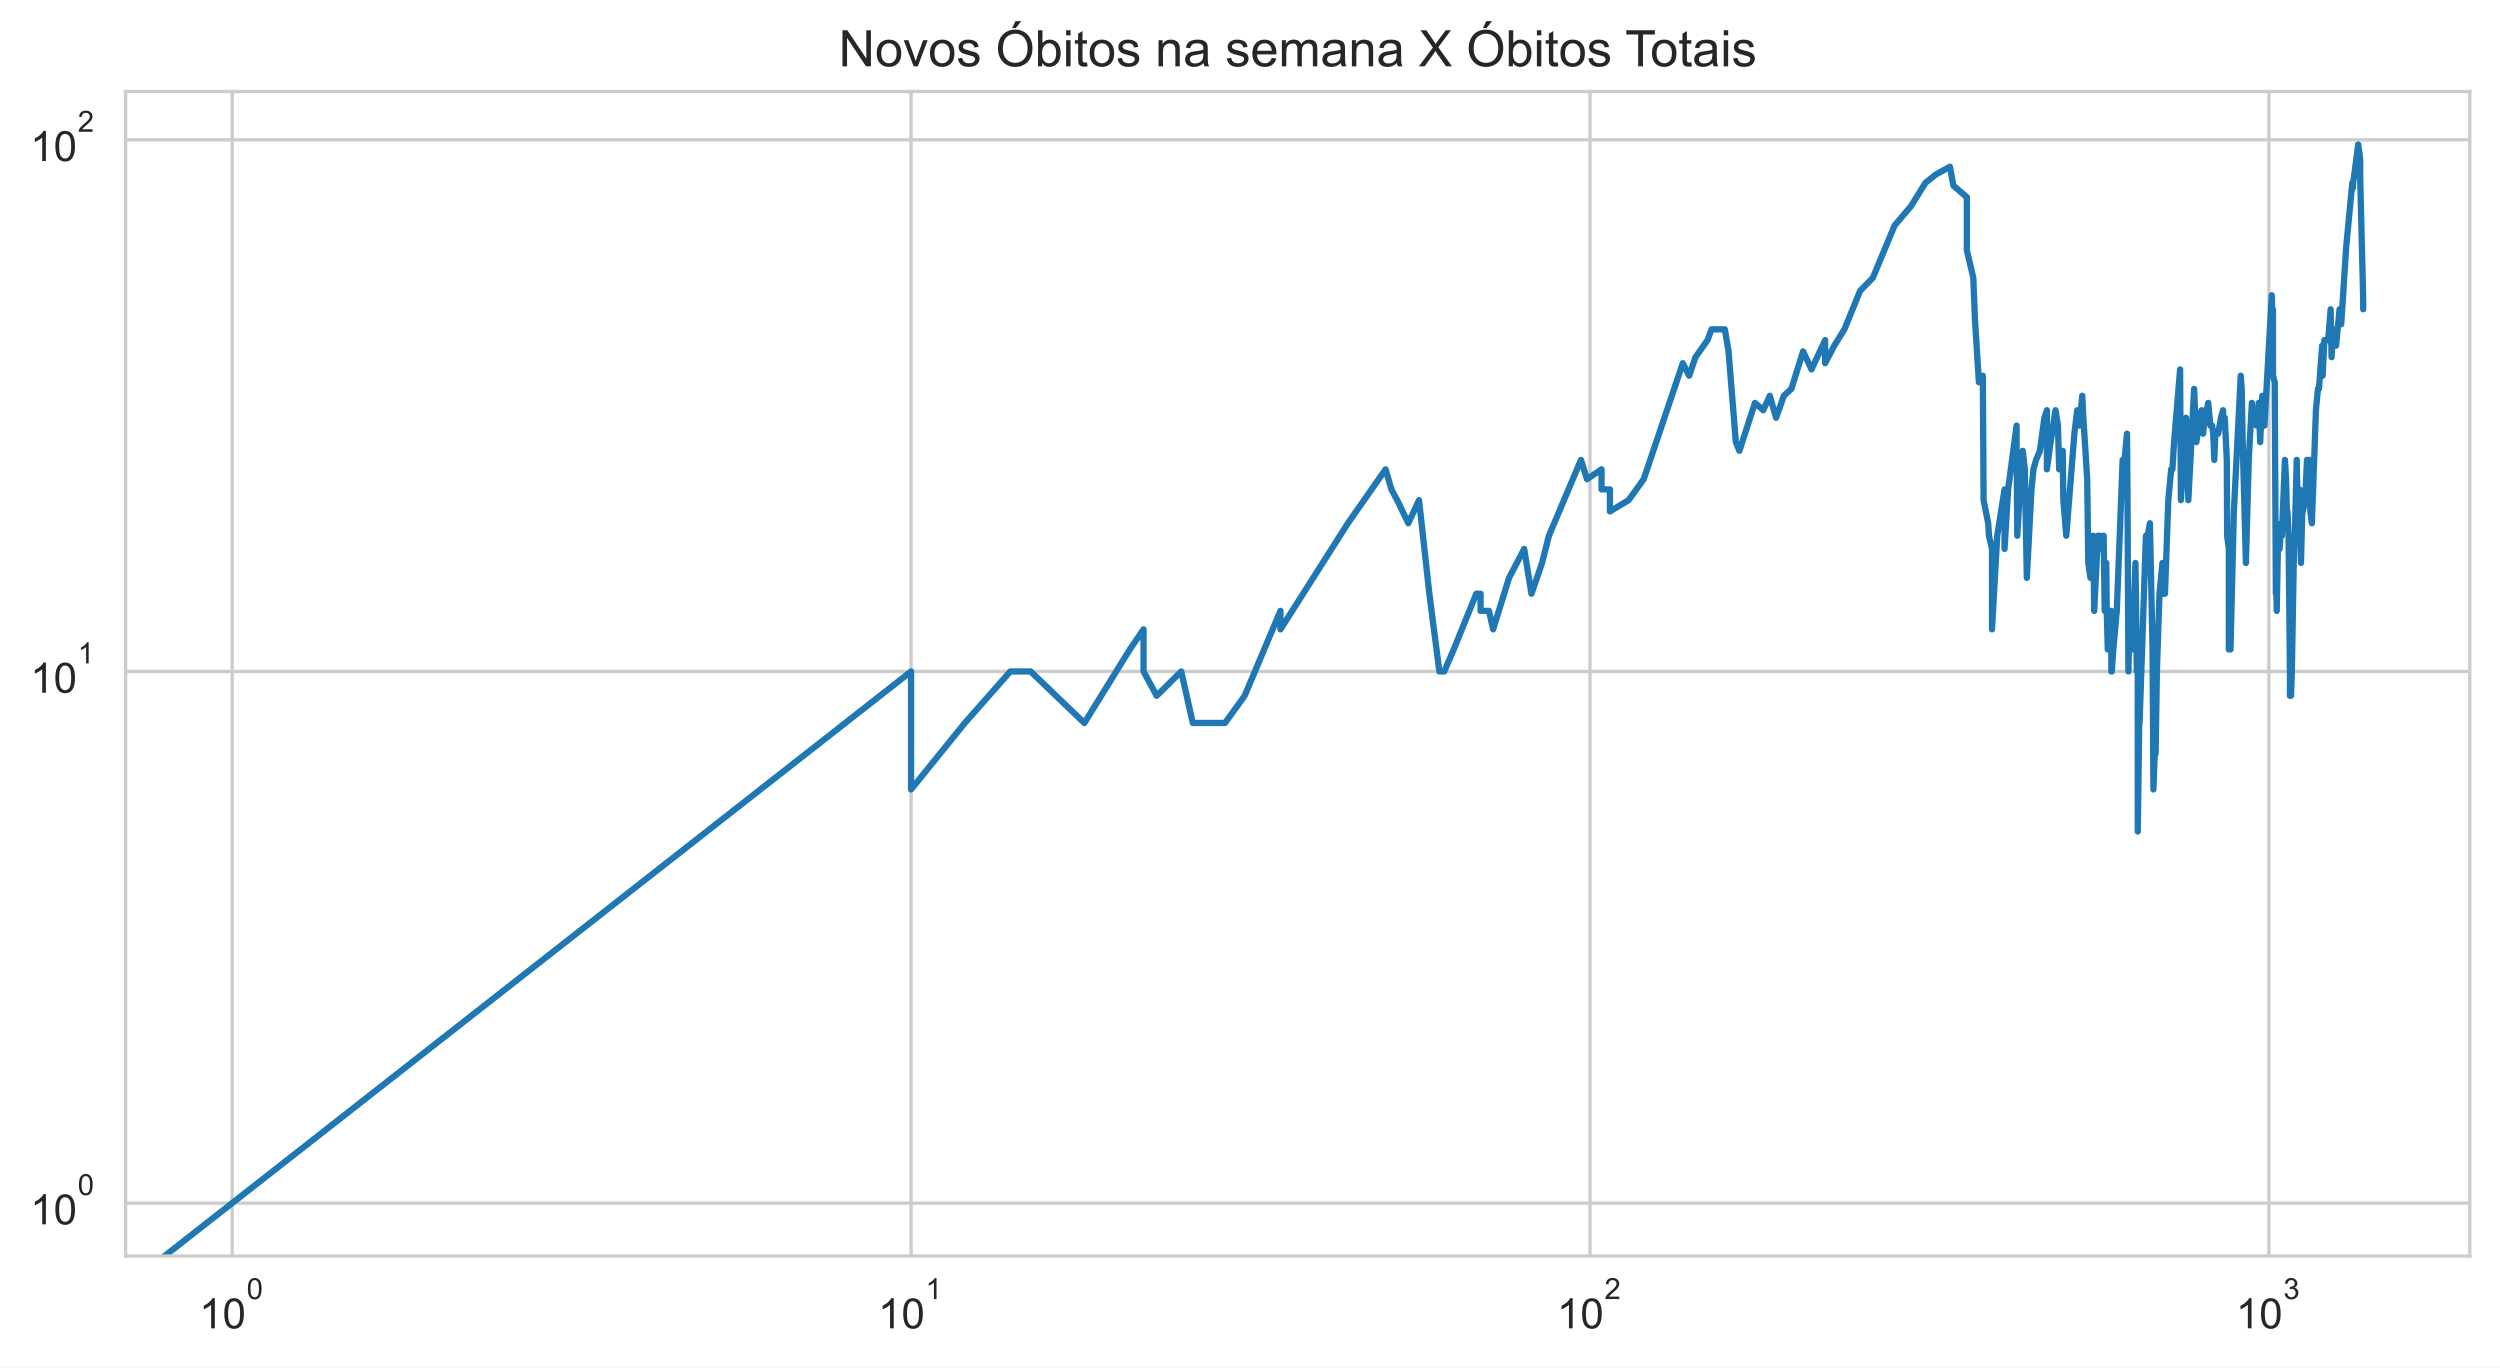
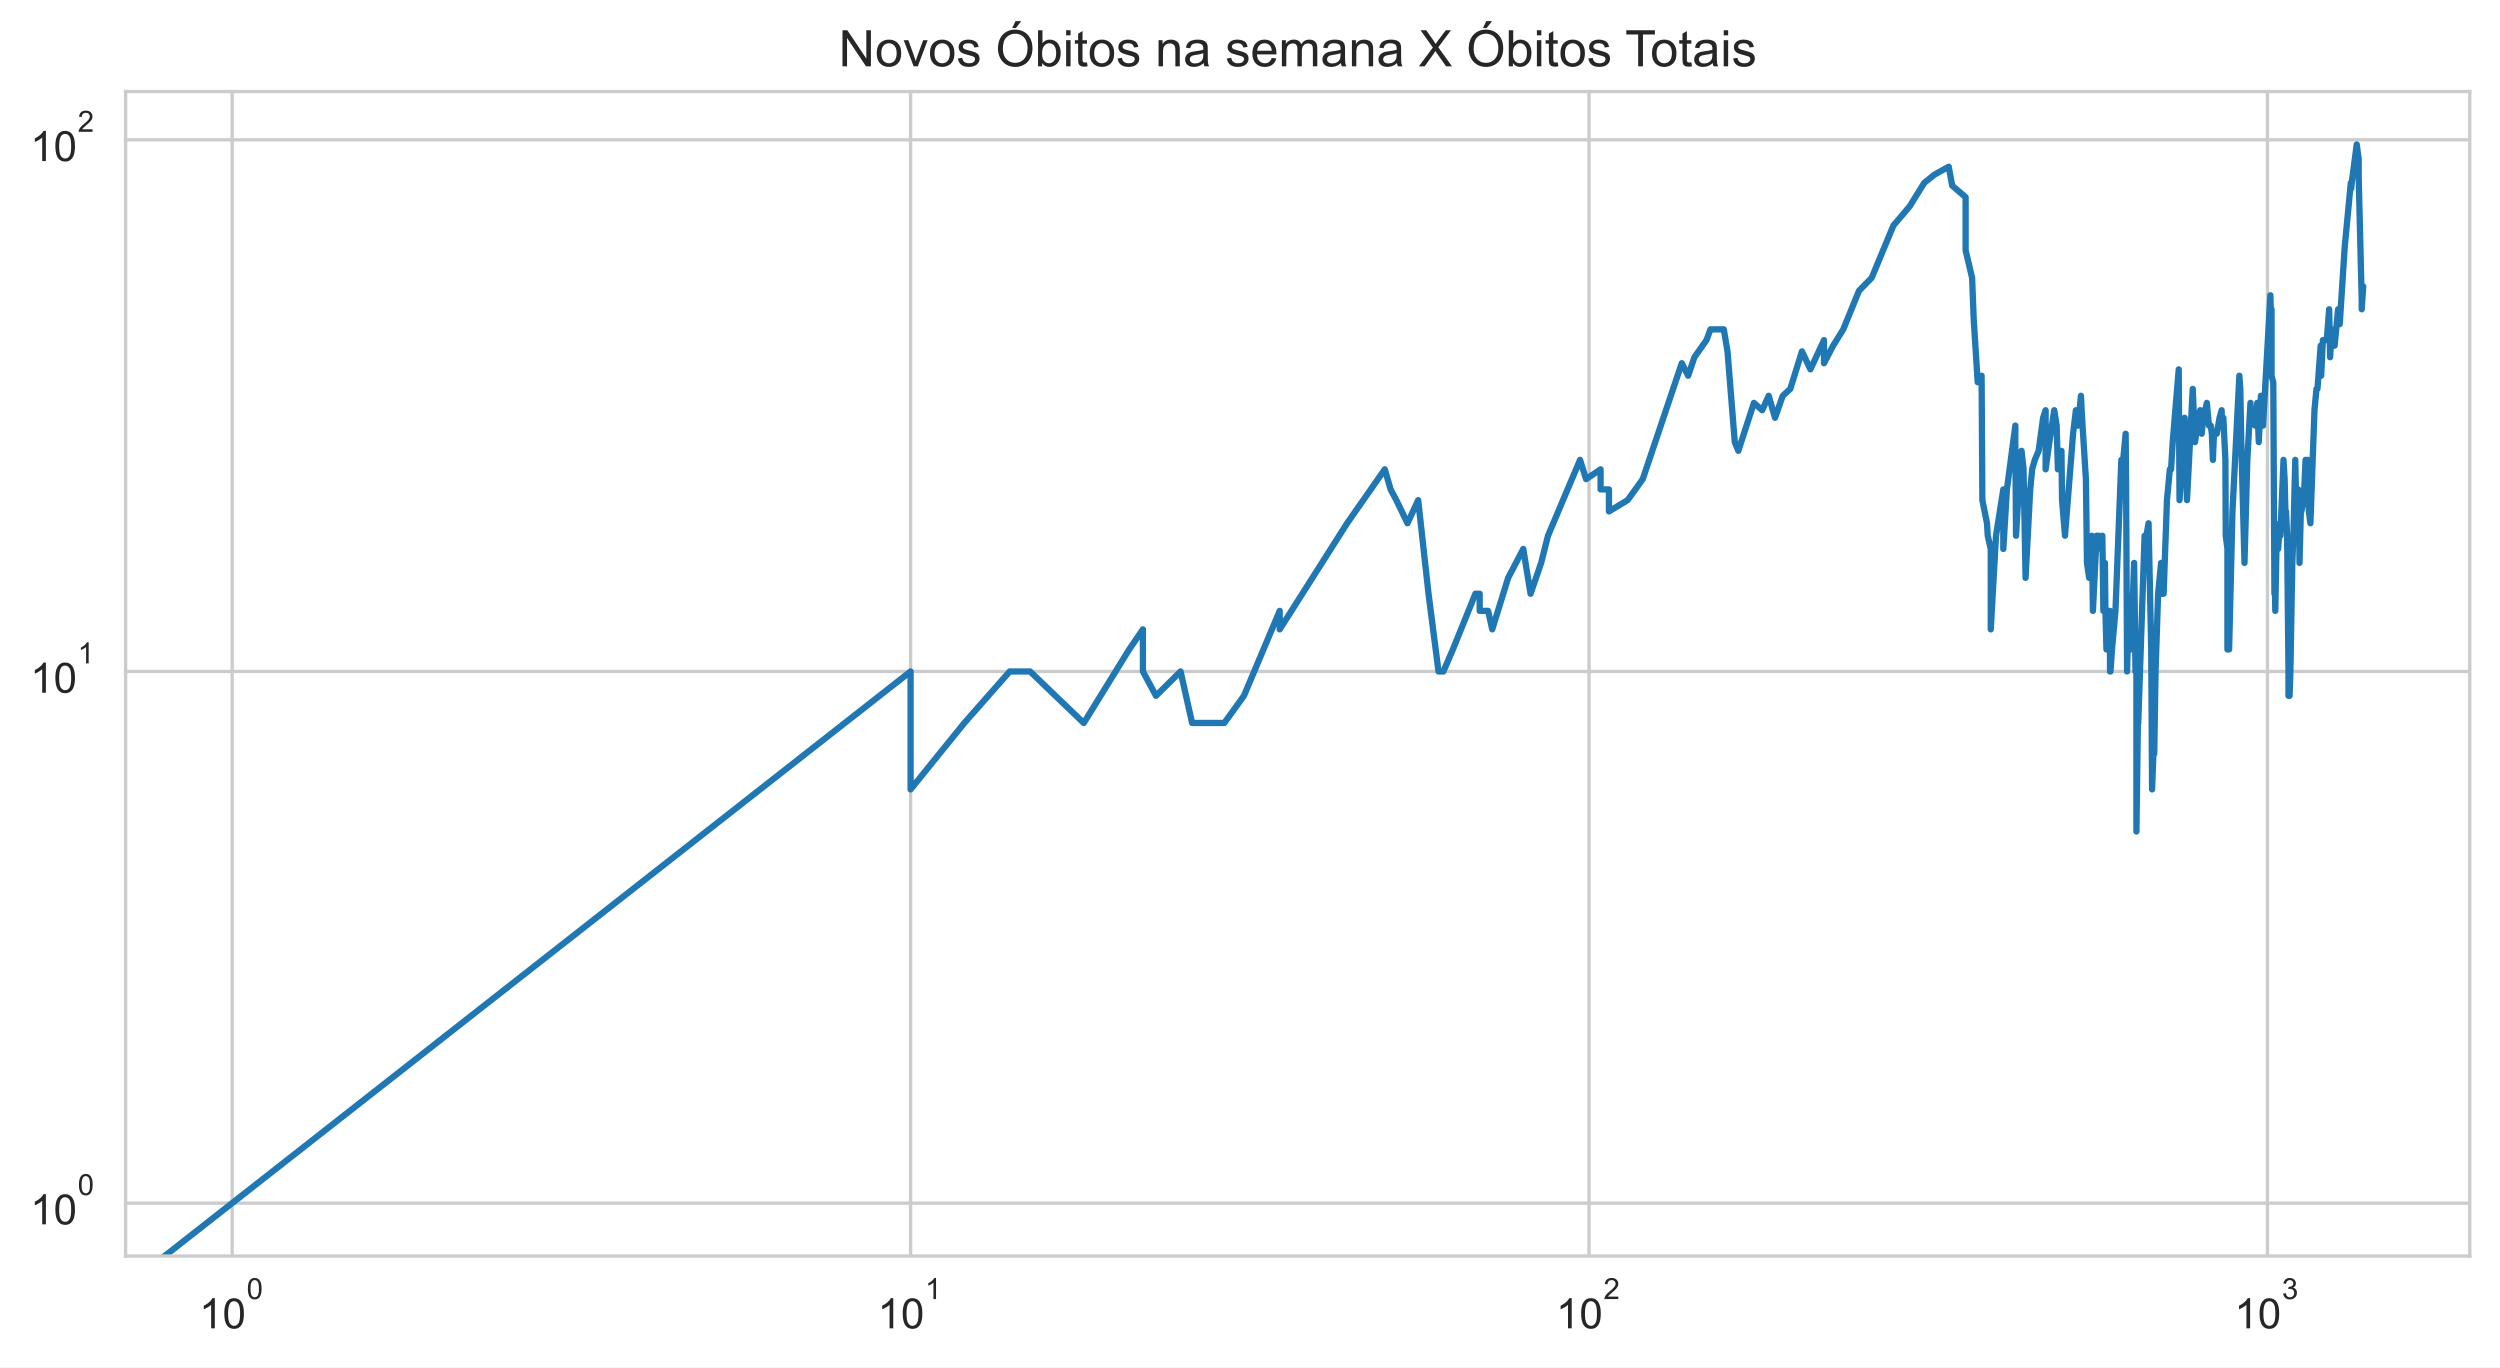
<svg xmlns="http://www.w3.org/2000/svg" xmlns:xlink="http://www.w3.org/1999/xlink" height="325.489pt" version="1.1" viewBox="0 0 595.1 325.489" width="595.1pt">
  <defs>
    <style type="text/css">*{stroke-linecap:butt;stroke-linejoin:round;}</style>
  </defs>
  <g id="figure_1">
    <g id="patch_1">
      <path d="M 0 325.489  L 595.1 325.489  L 595.1 0  L 0 0  z " style="fill:#ffffff;" />
    </g>
    <g id="axes_1">
      <g id="patch_2">
        <path d="M 29.9 298.989  L 587.9 298.989  L 587.9 21.789  L 29.9 21.789  z " style="fill:#ffffff;" />
      </g>
      <g id="matplotlib.axis_1">
        <g id="xtick_1">
          <g id="line2d_1">
-             <path clip-path="url(#p8aeb9505ac)" d="M 55.264 298.989  L 55.264 21.789  " style="fill:none;stroke:#cccccc;stroke-linecap:round;stroke-width:0.8;" />
+             <path clip-path="url(#p631e723d97)" d="M 55.264 298.989  L 55.264 21.789  " style="fill:none;stroke:#cccccc;stroke-linecap:round;stroke-width:0.8;" />
          </g>
          <g id="text_1">
            <g style="fill:#262626;" transform="translate(47.41364 316.3019)scale(0.1 -0.1)">
              <defs>
                <path d="M 2384 0  L 1822 0  L 1822 3584  Q 1619 3391 1289 3197  Q 959 3003 697 2906  L 697 3450  Q 1169 3672 1522 3987  Q 1875 4303 2022 4600  L 2384 4600  L 2384 0  z " id="ArialMT-31" transform="scale(0.015625)" />
                <path d="M 266 2259  Q 266 3072 433 3567  Q 600 4063 929 4331  Q 1259 4600 1759 4600  Q 2128 4600 2406 4451  Q 2684 4303 2865 4023  Q 3047 3744 3150 3342  Q 3253 2941 3253 2259  Q 3253 1453 3087 958  Q 2922 463 2592 192  Q 2263 -78 1759 -78  Q 1097 -78 719 397  Q 266 969 266 2259  z M 844 2259  Q 844 1131 1108 757  Q 1372 384 1759 384  Q 2147 384 2411 759  Q 2675 1134 2675 2259  Q 2675 3391 2411 3762  Q 2147 4134 1753 4134  Q 1366 4134 1134 3806  Q 844 3388 844 2259  z " id="ArialMT-30" transform="scale(0.015625)" />
              </defs>
              <use transform="translate(0 0.99375)" xlink:href="#ArialMT-31" />
              <use transform="translate(55.61523 0.99375)" xlink:href="#ArialMT-30" />
              <use transform="translate(112.9728 70.6875)scale(0.7)" xlink:href="#ArialMT-30" />
            </g>
          </g>
        </g>
        <g id="xtick_2">
          <g id="line2d_2">
-             <path clip-path="url(#p8aeb9505ac)" d="M 216.87 298.989  L 216.87 21.789  " style="fill:none;stroke:#cccccc;stroke-linecap:round;stroke-width:0.8;" />
+             <path clip-path="url(#p631e723d97)" d="M 216.757 298.989  L 216.757 21.789  " style="fill:none;stroke:#cccccc;stroke-linecap:round;stroke-width:0.8;" />
          </g>
          <g id="text_2">
-             <g style="fill:#262626;" transform="translate(209.0203 316.3019)scale(0.1 -0.1)">
+             <g style="fill:#262626;" transform="translate(208.907 316.3019)scale(0.1 -0.1)">
              <use transform="translate(0 0.99375)" xlink:href="#ArialMT-31" />
              <use transform="translate(55.61523 0.99375)" xlink:href="#ArialMT-30" />
              <use transform="translate(112.9728 70.6875)scale(0.7)" xlink:href="#ArialMT-31" />
            </g>
          </g>
        </g>
        <g id="xtick_3">
          <g id="line2d_3">
-             <path clip-path="url(#p8aeb9505ac)" d="M 378.477 298.989  L 378.477 21.789  " style="fill:none;stroke:#cccccc;stroke-linecap:round;stroke-width:0.8;" />
+             <path clip-path="url(#p631e723d97)" d="M 378.25 298.989  L 378.25 21.789  " style="fill:none;stroke:#cccccc;stroke-linecap:round;stroke-width:0.8;" />
          </g>
          <g id="text_3">
-             <g style="fill:#262626;" transform="translate(370.627 316.3019)scale(0.1 -0.1)">
+             <g style="fill:#262626;" transform="translate(370.4004 316.3019)scale(0.1 -0.1)">
              <defs>
                <path d="M 3222 541  L 3222 0  L 194 0  Q 188 203 259 391  Q 375 700 629 1000  Q 884 1300 1366 1694  Q 2113 2306 2375 2664  Q 2638 3022 2638 3341  Q 2638 3675 2398 3904  Q 2159 4134 1775 4134  Q 1369 4134 1125 3890  Q 881 3647 878 3216  L 300 3275  Q 359 3922 746 4261  Q 1134 4600 1788 4600  Q 2447 4600 2831 4234  Q 3216 3869 3216 3328  Q 3216 3053 3103 2787  Q 2991 2522 2730 2228  Q 2469 1934 1863 1422  Q 1356 997 1212 845  Q 1069 694 975 541  L 3222 541  z " id="ArialMT-32" transform="scale(0.015625)" />
              </defs>
              <use transform="translate(0 0.99375)" xlink:href="#ArialMT-31" />
              <use transform="translate(55.61523 0.99375)" xlink:href="#ArialMT-30" />
              <use transform="translate(112.9728 70.6875)scale(0.7)" xlink:href="#ArialMT-32" />
            </g>
          </g>
        </g>
        <g id="xtick_4">
          <g id="line2d_4">
-             <path clip-path="url(#p8aeb9505ac)" d="M 540.084 298.989  L 540.084 21.789  " style="fill:none;stroke:#cccccc;stroke-linecap:round;stroke-width:0.8;" />
+             <path clip-path="url(#p631e723d97)" d="M 539.744 298.989  L 539.744 21.789  " style="fill:none;stroke:#cccccc;stroke-linecap:round;stroke-width:0.8;" />
          </g>
          <g id="text_4">
-             <g style="fill:#262626;" transform="translate(532.2337 316.3019)scale(0.1 -0.1)">
+             <g style="fill:#262626;" transform="translate(531.8938 316.3019)scale(0.1 -0.1)">
              <defs>
                <path d="M 269 1209  L 831 1284  Q 928 806 1161 595  Q 1394 384 1728 384  Q 2125 384 2398 659  Q 2672 934 2672 1341  Q 2672 1728 2419 1979  Q 2166 2231 1775 2231  Q 1616 2231 1378 2169  L 1441 2663  Q 1497 2656 1531 2656  Q 1891 2656 2178 2843  Q 2466 3031 2466 3422  Q 2466 3731 2256 3934  Q 2047 4138 1716 4138  Q 1388 4138 1169 3931  Q 950 3725 888 3313  L 325 3413  Q 428 3978 793 4289  Q 1159 4600 1703 4600  Q 2078 4600 2393 4439  Q 2709 4278 2876 4000  Q 3044 3722 3044 3409  Q 3044 3113 2884 2869  Q 2725 2625 2413 2481  Q 2819 2388 3044 2092  Q 3269 1797 3269 1353  Q 3269 753 2831 336  Q 2394 -81 1725 -81  Q 1122 -81 723 278  Q 325 638 269 1209  z " id="ArialMT-33" transform="scale(0.015625)" />
              </defs>
              <use transform="translate(0 0.99375)" xlink:href="#ArialMT-31" />
              <use transform="translate(55.61523 0.99375)" xlink:href="#ArialMT-30" />
              <use transform="translate(112.9728 70.6875)scale(0.7)" xlink:href="#ArialMT-33" />
            </g>
          </g>
        </g>
        <g id="xtick_5" />
        <g id="xtick_6" />
        <g id="xtick_7" />
        <g id="xtick_8" />
        <g id="xtick_9" />
        <g id="xtick_10" />
        <g id="xtick_11" />
        <g id="xtick_12" />
        <g id="xtick_13" />
        <g id="xtick_14" />
        <g id="xtick_15" />
        <g id="xtick_16" />
        <g id="xtick_17" />
        <g id="xtick_18" />
        <g id="xtick_19" />
        <g id="xtick_20" />
        <g id="xtick_21" />
        <g id="xtick_22" />
        <g id="xtick_23" />
        <g id="xtick_24" />
        <g id="xtick_25" />
        <g id="xtick_26" />
        <g id="xtick_27" />
        <g id="xtick_28" />
        <g id="xtick_29" />
        <g id="xtick_30" />
        <g id="xtick_31" />
      </g>
      <g id="matplotlib.axis_2">
        <g id="ytick_1">
          <g id="line2d_5">
-             <path clip-path="url(#p8aeb9505ac)" d="M 29.9 286.389  L 587.9 286.389  " style="fill:none;stroke:#cccccc;stroke-linecap:round;stroke-width:0.8;" />
+             <path clip-path="url(#p631e723d97)" d="M 29.9 286.389  L 587.9 286.389  " style="fill:none;stroke:#cccccc;stroke-linecap:round;stroke-width:0.8;" />
          </g>
          <g id="text_5">
            <g style="fill:#262626;" transform="translate(7.2 291.5456)scale(0.1 -0.1)">
              <use transform="translate(0 0.99375)" xlink:href="#ArialMT-31" />
              <use transform="translate(55.61523 0.99375)" xlink:href="#ArialMT-30" />
              <use transform="translate(112.9728 70.6875)scale(0.7)" xlink:href="#ArialMT-30" />
            </g>
          </g>
        </g>
        <g id="ytick_2">
          <g id="line2d_6">
-             <path clip-path="url(#p8aeb9505ac)" d="M 29.9 159.834  L 587.9 159.834  " style="fill:none;stroke:#cccccc;stroke-linecap:round;stroke-width:0.8;" />
+             <path clip-path="url(#p631e723d97)" d="M 29.9 159.834  L 587.9 159.834  " style="fill:none;stroke:#cccccc;stroke-linecap:round;stroke-width:0.8;" />
          </g>
          <g id="text_6">
            <g style="fill:#262626;" transform="translate(7.2 164.9904)scale(0.1 -0.1)">
              <use transform="translate(0 0.99375)" xlink:href="#ArialMT-31" />
              <use transform="translate(55.61523 0.99375)" xlink:href="#ArialMT-30" />
              <use transform="translate(112.9728 70.6875)scale(0.7)" xlink:href="#ArialMT-31" />
            </g>
          </g>
        </g>
        <g id="ytick_3">
          <g id="line2d_7">
-             <path clip-path="url(#p8aeb9505ac)" d="M 29.9 33.279  L 587.9 33.279  " style="fill:none;stroke:#cccccc;stroke-linecap:round;stroke-width:0.8;" />
+             <path clip-path="url(#p631e723d97)" d="M 29.9 33.279  L 587.9 33.279  " style="fill:none;stroke:#cccccc;stroke-linecap:round;stroke-width:0.8;" />
          </g>
          <g id="text_7">
            <g style="fill:#262626;" transform="translate(7.2 38.43524)scale(0.1 -0.1)">
              <use transform="translate(0 0.99375)" xlink:href="#ArialMT-31" />
              <use transform="translate(55.61523 0.99375)" xlink:href="#ArialMT-30" />
              <use transform="translate(112.9728 70.6875)scale(0.7)" xlink:href="#ArialMT-32" />
            </g>
          </g>
        </g>
        <g id="ytick_4" />
        <g id="ytick_5" />
        <g id="ytick_6" />
        <g id="ytick_7" />
        <g id="ytick_8" />
        <g id="ytick_9" />
        <g id="ytick_10" />
        <g id="ytick_11" />
        <g id="ytick_12" />
        <g id="ytick_13" />
        <g id="ytick_14" />
        <g id="ytick_15" />
        <g id="ytick_16" />
        <g id="ytick_17" />
        <g id="ytick_18" />
        <g id="ytick_19" />
        <g id="ytick_20" />
        <g id="ytick_21" />
      </g>
      <g id="line2d_8">
-         <path clip-path="url(#p8aeb9505ac)" d="M 4.057 326.489  L 216.87 159.834  L 216.87 187.91  L 229.667 172.099  L 240.486 159.834  L 240.486 159.834  L 245.328 159.834  L 258.124 172.099  L 268.943 154.596  L 272.208 149.813  L 272.208 159.834  L 275.328 165.625  L 275.328 165.625  L 281.18 159.834  L 283.933 172.099  L 291.597 172.099  L 296.278 165.625  L 304.795 145.414  L 304.795 149.813  L 304.795 149.813  L 320.857 124.556  L 329.829 111.716  L 331.218 116.499  L 332.581 119.056  L 335.23 124.556  L 337.783 119.056  L 340.245 141.341  L 342.625 159.834  L 343.785 159.834  L 346.049 154.596  L 351.409 141.341  L 352.434 141.341  L 352.434 145.414  L 354.439 145.414  L 355.421 149.813  L 359.216 137.549  L 362.816 130.67  L 364.549 141.341  L 367.071 134.002  L 368.703 127.528  L 376.339 109.473  L 377.772 114.056  L 381.23 111.716  L 381.23 116.499  L 383.226 116.499  L 383.226 121.737  L 387.673 119.056  L 391.273 114.056  L 400.572 86.46  L 402.092 89.431  L 403.58 85.032  L 406.465 80.959  L 407.401 78.402  L 410.581 78.402  L 411.464 83.64  L 413.197 105.243  L 414.048 107.317  L 417.754 95.905  L 419.731 97.65  L 421.273 94.214  L 422.783 99.452  L 424.625 94.214  L 426.42 92.573  L 429.2 83.64  L 431.215 87.925  L 434.45 80.959  L 434.45 86.46  L 436.629 82.283  L 439.039 78.402  L 442.787 69.22  L 445.809 66.137  L 450.991 53.673  L 454.878 49.091  L 454.878 49.091  L 458.336 43.52  L 460.768 41.569  L 464.161 39.684  L 464.984 44.186  L 468.184 46.935  L 468.184 59.553  L 468.184 59.553  L 469.731 66.137  L 470.112 75.959  L 471.057 90.98  L 471.989 89.431  L 472.174 119.056  L 472.174 119.056  L 473.273 124.556  L 473.455 127.528  L 474.177 130.67  L 474.177 149.813  L 475.422 127.528  L 475.422 127.528  L 477.164 116.499  L 477.164 130.67  L 478.019 116.499  L 480.029 101.315  L 480.029 105.243  L 480.029 105.243  L 480.194 127.528  L 480.686 119.056  L 481.5 107.317  L 481.983 111.716  L 482.463 137.549  L 483.571 116.499  L 483.571 116.499  L 484.041 111.716  L 484.662 109.473  L 485.583 107.317  L 486.643 99.452  L 487.242 97.65  L 487.242 111.716  L 487.242 111.716  L 488.13 105.243  L 489.297 97.65  L 489.874 101.315  L 490.16 111.716  L 490.872 109.473  L 490.872 109.473  L 491.013 107.317  L 491.154 119.056  L 491.855 127.528  L 493.782 103.244  L 494.457 97.65  L 494.993 99.452  L 494.993 99.452  L 494.993 101.315  L 495.657 94.214  L 495.921 99.452  L 496.837 114.056  L 497.096 134.002  L 497.096 134.002  L 497.612 137.549  L 498.252 127.528  L 498.506 145.414  L 499.389 127.528  L 499.389 127.528  L 499.889 127.528  L 500.385 130.67  L 500.754 127.528  L 501 145.414  L 501.366 134.002  L 501.488 145.414  L 501.731 154.596  L 502.334 145.414  L 502.334 149.813  L 502.574 145.414  L 502.574 159.834  L 502.694 159.834  L 503.052 154.596  L 503.88 145.414  L 505.276 109.473  L 505.507 109.473  L 505.507 109.473  L 505.507 111.716  L 506.306 103.244  L 506.42 116.499  L 506.646 159.834  L 506.646 159.834  L 506.872 149.813  L 507.544 154.596  L 507.767 149.813  L 508.321 134.002  L 508.431 141.341  L 508.651 159.834  L 508.871 159.834  L 508.871 197.931  L 509.307 165.625  L 509.307 172.099  L 510.814 127.528  L 511.133 130.67  L 511.133 130.67  L 511.239 127.528  L 511.766 124.556  L 512.394 154.596  L 512.602 187.91  L 512.913 179.438  L 513.119 179.438  L 513.428 159.834  L 514.041 141.341  L 514.749 134.002  L 514.749 141.341  L 514.85 141.341  L 515.351 141.341  L 516.145 119.056  L 516.832 111.716  L 517.125 111.716  L 517.125 111.716  L 517.513 105.243  L 518.951 87.925  L 519.14 119.056  L 519.14 119.056  L 520.359 99.452  L 520.915 119.056  L 522.285 92.573  L 522.285 92.573  L 522.825 105.243  L 523.628 99.452  L 524.071 97.65  L 524.422 103.244  L 524.947 97.65  L 524.947 99.452  L 524.947 99.452  L 525.64 95.905  L 526.155 101.315  L 526.582 101.315  L 526.837 103.244  L 527.091 109.473  L 527.344 103.244  L 528.014 103.244  L 528.677 99.452  L 529.171 97.65  L 529.253 101.315  L 529.58 99.452  L 530.067 109.473  L 530.148 127.528  L 530.551 130.67  L 530.551 154.596  L 530.551 154.596  L 530.952 154.596  L 531.747 121.737  L 533.387 89.431  L 533.387 89.431  L 533.619 92.573  L 533.849 105.243  L 534.612 134.002  L 535.292 109.473  L 535.292 109.473  L 536.039 95.905  L 536.113 99.452  L 536.926 97.65  L 537.145 101.315  L 537.656 95.905  L 537.656 95.905  L 538.018 105.243  L 538.522 94.214  L 539.023 101.315  L 540.782 70.288  L 540.921 75.959  L 541.059 73.62  L 541.059 73.62  L 541.059 89.431  L 541.474 90.98  L 541.748 141.341  L 541.885 141.341  L 541.954 145.414  L 541.954 145.414  L 542.226 130.67  L 542.634 130.67  L 543.039 124.556  L 543.173 124.556  L 543.173 127.528  L 543.173 127.528  L 543.908 109.473  L 544.173 114.056  L 544.438 124.556  L 544.504 121.737  L 544.504 121.737  L 544.767 127.528  L 545.094 159.834  L 545.094 165.625  L 545.094 165.625  L 545.355 165.625  L 545.55 159.834  L 546.003 134.002  L 546.261 127.528  L 546.709 109.473  L 546.709 109.473  L 546.901 119.056  L 547.408 116.499  L 547.598 119.056  L 547.724 134.002  L 547.724 134.002  L 548.038 121.737  L 548.163 121.737  L 548.724 119.056  L 549.157 109.473  L 549.28 109.473  L 549.28 109.473  L 549.403 116.499  L 549.71 109.473  L 549.954 121.737  L 550.319 124.556  L 551.283 97.65  L 551.76 92.573  L 551.997 92.573  L 552.763 82.283  L 552.88 89.431  L 553.288 80.959  L 554.212 80.959  L 554.784 73.62  L 555.011 85.032  L 555.407 78.402  L 555.633 80.959  L 555.633 82.283  L 556.081 82.283  L 556.914 73.62  L 557.3 77.167  L 558.498 58.673  L 559.94 43.52  L 560.046 44.861  L 560.152 43.52  L 561.354 34.389  L 561.819 37.862  L 561.819 42.211  L 562.536 71.376  L 562.536 73.62  L 562.536 73.62  " style="fill:none;stroke:#1f77b4;stroke-linecap:round;stroke-width:1.5;" />
+         <path clip-path="url(#p631e723d97)" d="M 4.093 326.489  L 216.757 159.834  L 216.757 187.91  L 229.544 172.099  L 240.356 159.834  L 240.356 159.834  L 245.195 159.834  L 257.982 172.099  L 268.793 154.596  L 272.056 149.813  L 272.056 159.834  L 275.174 165.625  L 275.174 165.625  L 281.022 159.834  L 283.772 172.099  L 291.431 172.099  L 296.109 165.625  L 304.62 145.414  L 304.62 149.813  L 304.62 149.813  L 320.67 124.556  L 329.636 111.716  L 331.025 116.499  L 332.387 119.056  L 335.034 124.556  L 337.584 119.056  L 340.046 141.341  L 342.423 159.834  L 343.583 159.834  L 345.845 154.596  L 351.202 141.341  L 352.226 141.341  L 352.226 145.414  L 354.23 145.414  L 355.211 149.813  L 359.003 137.549  L 362.6 130.67  L 364.332 141.341  L 366.852 134.002  L 368.483 127.528  L 376.114 109.473  L 377.546 114.056  L 381.001 111.716  L 381.001 116.499  L 382.996 116.499  L 382.996 121.737  L 387.44 119.056  L 391.038 114.056  L 400.33 86.46  L 401.849 89.431  L 403.336 85.032  L 406.219 80.959  L 407.154 78.402  L 410.332 78.402  L 411.214 83.64  L 412.946 105.243  L 413.796 107.317  L 417.499 95.905  L 419.475 97.65  L 421.017 94.214  L 422.525 99.452  L 424.366 94.214  L 426.16 92.573  L 428.938 83.64  L 430.952 87.925  L 434.184 80.959  L 434.184 86.46  L 436.361 82.283  L 438.77 78.402  L 442.515 69.22  L 445.535 66.137  L 450.714 53.673  L 454.597 49.091  L 458.053 43.52  L 460.483 41.569  L 463.874 39.684  L 464.697 44.186  L 467.895 46.935  L 467.895 59.553  L 467.895 59.553  L 469.44 66.137  L 469.821 75.959  L 470.765 90.98  L 471.697 89.431  L 471.882 119.056  L 471.882 119.056  L 472.98 124.556  L 473.162 127.528  L 473.883 130.67  L 473.883 149.813  L 475.128 127.528  L 475.128 127.528  L 476.868 116.499  L 476.868 130.67  L 477.722 116.499  L 479.731 101.315  L 479.731 105.243  L 479.731 105.243  L 479.896 127.528  L 480.388 119.056  L 481.201 107.317  L 481.684 111.716  L 482.164 137.549  L 483.271 116.499  L 483.271 116.499  L 483.74 111.716  L 484.361 109.473  L 485.281 107.317  L 486.341 99.452  L 486.939 97.65  L 486.939 111.716  L 486.939 111.716  L 487.827 105.243  L 488.993 97.65  L 489.569 101.315  L 489.856 111.716  L 490.566 109.473  L 490.566 109.473  L 490.707 107.317  L 490.848 119.056  L 491.549 127.528  L 493.474 103.244  L 494.149 97.65  L 494.685 99.452  L 494.685 99.452  L 494.685 101.315  L 495.348 94.214  L 495.612 99.452  L 496.527 114.056  L 496.786 134.002  L 496.786 134.002  L 497.302 137.549  L 497.942 127.528  L 498.196 145.414  L 499.078 127.528  L 499.078 127.528  L 499.577 127.528  L 500.073 130.67  L 500.442 127.528  L 500.687 145.414  L 501.054 134.002  L 501.175 145.414  L 501.418 154.596  L 502.021 145.414  L 502.021 149.813  L 502.261 145.414  L 502.261 159.834  L 502.38 159.834  L 502.738 154.596  L 503.565 145.414  L 504.961 109.473  L 505.191 109.473  L 505.191 109.473  L 505.191 111.716  L 505.99 103.244  L 506.103 116.499  L 506.329 159.834  L 506.329 159.834  L 506.555 149.813  L 507.227 154.596  L 507.45 149.813  L 508.003 134.002  L 508.114 141.341  L 508.333 159.834  L 508.553 159.834  L 508.553 197.931  L 508.989 165.625  L 508.989 172.099  L 510.495 127.528  L 510.814 130.67  L 510.814 130.67  L 510.919 127.528  L 511.446 124.556  L 512.074 154.596  L 512.281 187.91  L 512.592 179.438  L 512.798 179.438  L 513.106 159.834  L 513.719 141.341  L 514.427 134.002  L 514.427 141.341  L 514.528 141.341  L 515.028 141.341  L 515.822 119.056  L 516.509 111.716  L 516.801 111.716  L 516.801 111.716  L 517.189 105.243  L 518.626 87.925  L 518.815 119.056  L 518.815 119.056  L 520.033 99.452  L 520.588 119.056  L 521.957 92.573  L 521.957 92.573  L 522.497 105.243  L 523.3 99.452  L 523.742 97.65  L 524.093 103.244  L 524.618 97.65  L 524.618 99.452  L 524.618 99.452  L 525.31 95.905  L 525.825 101.315  L 526.252 101.315  L 526.506 103.244  L 526.76 109.473  L 527.013 103.244  L 527.682 103.244  L 528.345 99.452  L 528.839 97.65  L 528.921 101.315  L 529.247 99.452  L 529.734 109.473  L 529.815 127.528  L 530.218 130.67  L 530.218 154.596  L 530.218 154.596  L 530.619 154.596  L 531.413 121.737  L 533.052 89.431  L 533.052 89.431  L 533.283 92.573  L 533.514 105.243  L 534.276 134.002  L 534.955 109.473  L 534.955 109.473  L 535.702 95.905  L 535.776 99.452  L 536.588 97.65  L 536.808 101.315  L 537.318 95.905  L 537.318 95.905  L 537.68 105.243  L 538.184 94.214  L 538.684 101.315  L 540.442 70.288  L 540.58 75.959  L 540.719 73.62  L 540.719 73.62  L 540.719 89.431  L 541.133 90.98  L 541.407 141.341  L 541.544 141.341  L 541.612 145.414  L 541.612 145.414  L 541.885 130.67  L 542.292 130.67  L 542.697 124.556  L 542.831 124.556  L 542.831 127.528  L 542.831 127.528  L 543.565 109.473  L 543.831 114.056  L 544.095 124.556  L 544.161 121.737  L 544.161 121.737  L 544.424 127.528  L 544.751 159.834  L 544.751 165.625  L 544.751 165.625  L 545.012 165.625  L 545.206 159.834  L 545.659 134.002  L 545.917 127.528  L 546.365 109.473  L 546.365 109.473  L 546.556 119.056  L 547.063 116.499  L 547.252 119.056  L 547.378 134.002  L 547.378 134.002  L 547.692 121.737  L 547.817 121.737  L 548.378 119.056  L 548.81 109.473  L 548.934 109.473  L 548.934 109.473  L 549.057 116.499  L 549.363 109.473  L 549.607 121.737  L 549.972 124.556  L 550.935 97.65  L 551.412 92.573  L 551.649 92.573  L 552.414 82.283  L 552.531 89.431  L 552.939 80.959  L 553.863 80.959  L 554.434 73.62  L 554.661 85.032  L 555.057 78.402  L 555.282 80.959  L 555.282 82.283  L 555.73 82.283  L 556.563 73.62  L 556.948 77.167  L 558.145 58.673  L 559.587 43.52  L 559.692 44.861  L 559.798 43.52  L 560.999 34.389  L 561.464 37.862  L 561.464 42.211  L 562.181 71.376  L 562.181 73.62  L 562.536 68.173  L 562.536 68.173  " style="fill:none;stroke:#1f77b4;stroke-linecap:round;stroke-width:1.5;" />
      </g>
      <g id="patch_3">
        <path d="M 29.9 298.989  L 29.9 21.789  " style="fill:none;stroke:#cccccc;stroke-linecap:square;stroke-linejoin:miter;stroke-width:0.8;" />
      </g>
      <g id="patch_4">
        <path d="M 587.9 298.989  L 587.9 21.789  " style="fill:none;stroke:#cccccc;stroke-linecap:square;stroke-linejoin:miter;stroke-width:0.8;" />
      </g>
      <g id="patch_5">
        <path d="M 29.9 298.989  L 587.9 298.989  " style="fill:none;stroke:#cccccc;stroke-linecap:square;stroke-linejoin:miter;stroke-width:0.8;" />
      </g>
      <g id="patch_6">
        <path d="M 29.9 21.789  L 587.9 21.789  " style="fill:none;stroke:#cccccc;stroke-linecap:square;stroke-linejoin:miter;stroke-width:0.8;" />
      </g>
      <g id="text_8">
        <g style="fill:#262626;" transform="translate(199.6278 15.78937)scale(0.12 -0.12)">
          <defs>
            <path d="M 488 0  L 488 4581  L 1109 4581  L 3516 984  L 3516 4581  L 4097 4581  L 4097 0  L 3475 0  L 1069 3600  L 1069 0  L 488 0  z " id="ArialMT-4e" transform="scale(0.015625)" />
            <path d="M 213 1659  Q 213 2581 725 3025  Q 1153 3394 1769 3394  Q 2453 3394 2887 2945  Q 3322 2497 3322 1706  Q 3322 1066 3130 698  Q 2938 331 2570 128  Q 2203 -75 1769 -75  Q 1072 -75 642 372  Q 213 819 213 1659  z M 791 1659  Q 791 1022 1069 705  Q 1347 388 1769 388  Q 2188 388 2466 706  Q 2744 1025 2744 1678  Q 2744 2294 2464 2611  Q 2184 2928 1769 2928  Q 1347 2928 1069 2612  Q 791 2297 791 1659  z " id="ArialMT-6f" transform="scale(0.015625)" />
            <path d="M 1344 0  L 81 3319  L 675 3319  L 1388 1331  Q 1503 1009 1600 663  Q 1675 925 1809 1294  L 2547 3319  L 3125 3319  L 1869 0  L 1344 0  z " id="ArialMT-76" transform="scale(0.015625)" />
            <path d="M 197 991  L 753 1078  Q 800 744 1014 566  Q 1228 388 1613 388  Q 2000 388 2187 545  Q 2375 703 2375 916  Q 2375 1106 2209 1216  Q 2094 1291 1634 1406  Q 1016 1563 777 1677  Q 538 1791 414 1992  Q 291 2194 291 2438  Q 291 2659 392 2848  Q 494 3038 669 3163  Q 800 3259 1026 3326  Q 1253 3394 1513 3394  Q 1903 3394 2198 3281  Q 2494 3169 2634 2976  Q 2775 2784 2828 2463  L 2278 2388  Q 2241 2644 2061 2787  Q 1881 2931 1553 2931  Q 1166 2931 1000 2803  Q 834 2675 834 2503  Q 834 2394 903 2306  Q 972 2216 1119 2156  Q 1203 2125 1616 2013  Q 2213 1853 2448 1751  Q 2684 1650 2818 1456  Q 2953 1263 2953 975  Q 2953 694 2789 445  Q 2625 197 2315 61  Q 2006 -75 1616 -75  Q 969 -75 630 194  Q 291 463 197 991  z " id="ArialMT-73" transform="scale(0.015625)" />
            <path id="ArialMT-20" transform="scale(0.015625)" />
            <path d="M 309 2231  Q 309 3372 921 4017  Q 1534 4663 2503 4663  Q 3138 4663 3647 4359  Q 4156 4056 4423 3514  Q 4691 2972 4691 2284  Q 4691 1588 4409 1038  Q 4128 488 3612 205  Q 3097 -78 2500 -78  Q 1853 -78 1343 234  Q 834 547 571 1087  Q 309 1628 309 2231  z M 934 2222  Q 934 1394 1379 917  Q 1825 441 2497 441  Q 3181 441 3623 922  Q 4066 1403 4066 2288  Q 4066 2847 3877 3264  Q 3688 3681 3323 3911  Q 2959 4141 2506 4141  Q 1863 4141 1398 3698  Q 934 3256 934 2222  z M 2116 4862  L 2531 5737  L 3269 5737  L 2581 4862  L 2116 4862  z " id="ArialMT-d3" transform="scale(0.015625)" />
            <path d="M 941 0  L 419 0  L 419 4581  L 981 4581  L 981 2947  Q 1338 3394 1891 3394  Q 2197 3394 2470 3270  Q 2744 3147 2920 2923  Q 3097 2700 3197 2384  Q 3297 2069 3297 1709  Q 3297 856 2875 390  Q 2453 -75 1863 -75  Q 1275 -75 941 416  L 941 0  z M 934 1684  Q 934 1088 1097 822  Q 1363 388 1816 388  Q 2184 388 2453 708  Q 2722 1028 2722 1663  Q 2722 2313 2464 2622  Q 2206 2931 1841 2931  Q 1472 2931 1203 2611  Q 934 2291 934 1684  z " id="ArialMT-62" transform="scale(0.015625)" />
            <path d="M 425 3934  L 425 4581  L 988 4581  L 988 3934  L 425 3934  z M 425 0  L 425 3319  L 988 3319  L 988 0  L 425 0  z " id="ArialMT-69" transform="scale(0.015625)" />
            <path d="M 1650 503  L 1731 6  Q 1494 -44 1306 -44  Q 1000 -44 831 53  Q 663 150 594 308  Q 525 466 525 972  L 525 2881  L 113 2881  L 113 3319  L 525 3319  L 525 4141  L 1084 4478  L 1084 3319  L 1650 3319  L 1650 2881  L 1084 2881  L 1084 941  Q 1084 700 1114 631  Q 1144 563 1211 522  Q 1278 481 1403 481  Q 1497 481 1650 503  z " id="ArialMT-74" transform="scale(0.015625)" />
            <path d="M 422 0  L 422 3319  L 928 3319  L 928 2847  Q 1294 3394 1984 3394  Q 2284 3394 2536 3286  Q 2788 3178 2913 3003  Q 3038 2828 3088 2588  Q 3119 2431 3119 2041  L 3119 0  L 2556 0  L 2556 2019  Q 2556 2363 2490 2533  Q 2425 2703 2258 2804  Q 2091 2906 1866 2906  Q 1506 2906 1245 2678  Q 984 2450 984 1813  L 984 0  L 422 0  z " id="ArialMT-6e" transform="scale(0.015625)" />
            <path d="M 2588 409  Q 2275 144 1986 34  Q 1697 -75 1366 -75  Q 819 -75 525 192  Q 231 459 231 875  Q 231 1119 342 1320  Q 453 1522 633 1644  Q 813 1766 1038 1828  Q 1203 1872 1538 1913  Q 2219 1994 2541 2106  Q 2544 2222 2544 2253  Q 2544 2597 2384 2738  Q 2169 2928 1744 2928  Q 1347 2928 1158 2789  Q 969 2650 878 2297  L 328 2372  Q 403 2725 575 2942  Q 747 3159 1072 3276  Q 1397 3394 1825 3394  Q 2250 3394 2515 3294  Q 2781 3194 2906 3042  Q 3031 2891 3081 2659  Q 3109 2516 3109 2141  L 3109 1391  Q 3109 606 3145 398  Q 3181 191 3288 0  L 2700 0  Q 2613 175 2588 409  z M 2541 1666  Q 2234 1541 1622 1453  Q 1275 1403 1131 1340  Q 988 1278 909 1158  Q 831 1038 831 891  Q 831 666 1001 516  Q 1172 366 1500 366  Q 1825 366 2078 508  Q 2331 650 2450 897  Q 2541 1088 2541 1459  L 2541 1666  z " id="ArialMT-61" transform="scale(0.015625)" />
            <path d="M 2694 1069  L 3275 997  Q 3138 488 2766 206  Q 2394 -75 1816 -75  Q 1088 -75 661 373  Q 234 822 234 1631  Q 234 2469 665 2931  Q 1097 3394 1784 3394  Q 2450 3394 2872 2941  Q 3294 2488 3294 1666  Q 3294 1616 3291 1516  L 816 1516  Q 847 969 1125 678  Q 1403 388 1819 388  Q 2128 388 2347 550  Q 2566 713 2694 1069  z M 847 1978  L 2700 1978  Q 2663 2397 2488 2606  Q 2219 2931 1791 2931  Q 1403 2931 1139 2672  Q 875 2413 847 1978  z " id="ArialMT-65" transform="scale(0.015625)" />
            <path d="M 422 0  L 422 3319  L 925 3319  L 925 2853  Q 1081 3097 1340 3245  Q 1600 3394 1931 3394  Q 2300 3394 2536 3241  Q 2772 3088 2869 2813  Q 3263 3394 3894 3394  Q 4388 3394 4653 3120  Q 4919 2847 4919 2278  L 4919 0  L 4359 0  L 4359 2091  Q 4359 2428 4304 2576  Q 4250 2725 4106 2815  Q 3963 2906 3769 2906  Q 3419 2906 3187 2673  Q 2956 2441 2956 1928  L 2956 0  L 2394 0  L 2394 2156  Q 2394 2531 2256 2718  Q 2119 2906 1806 2906  Q 1569 2906 1367 2781  Q 1166 2656 1075 2415  Q 984 2175 984 1722  L 984 0  L 422 0  z " id="ArialMT-6d" transform="scale(0.015625)" />
            <path d="M 28 0  L 1800 2388  L 238 4581  L 959 4581  L 1791 3406  Q 2050 3041 2159 2844  Q 2313 3094 2522 3366  L 3444 4581  L 4103 4581  L 2494 2422  L 4228 0  L 3478 0  L 2325 1634  Q 2228 1775 2125 1941  Q 1972 1691 1906 1597  L 756 0  L 28 0  z " id="ArialMT-58" transform="scale(0.015625)" />
            <path d="M 1659 0  L 1659 4041  L 150 4041  L 150 4581  L 3781 4581  L 3781 4041  L 2266 4041  L 2266 0  L 1659 0  z " id="ArialMT-54" transform="scale(0.015625)" />
          </defs>
          <use xlink:href="#ArialMT-4e" />
          <use x="72.217" xlink:href="#ArialMT-6f" />
          <use x="127.832" xlink:href="#ArialMT-76" />
          <use x="177.832" xlink:href="#ArialMT-6f" />
          <use x="233.447" xlink:href="#ArialMT-73" />
          <use x="283.447" xlink:href="#ArialMT-20" />
          <use x="311.23" xlink:href="#ArialMT-d3" />
          <use x="389.014" xlink:href="#ArialMT-62" />
          <use x="444.629" xlink:href="#ArialMT-69" />
          <use x="466.846" xlink:href="#ArialMT-74" />
          <use x="494.629" xlink:href="#ArialMT-6f" />
          <use x="550.244" xlink:href="#ArialMT-73" />
          <use x="600.244" xlink:href="#ArialMT-20" />
          <use x="628.027" xlink:href="#ArialMT-6e" />
          <use x="683.643" xlink:href="#ArialMT-61" />
          <use x="739.258" xlink:href="#ArialMT-20" />
          <use x="767.041" xlink:href="#ArialMT-73" />
          <use x="817.041" xlink:href="#ArialMT-65" />
          <use x="872.656" xlink:href="#ArialMT-6d" />
          <use x="955.957" xlink:href="#ArialMT-61" />
          <use x="1011.572" xlink:href="#ArialMT-6e" />
          <use x="1067.188" xlink:href="#ArialMT-61" />
          <use x="1122.803" xlink:href="#ArialMT-20" />
          <use x="1150.586" xlink:href="#ArialMT-58" />
          <use x="1217.285" xlink:href="#ArialMT-20" />
          <use x="1245.068" xlink:href="#ArialMT-d3" />
          <use x="1322.852" xlink:href="#ArialMT-62" />
          <use x="1378.467" xlink:href="#ArialMT-69" />
          <use x="1400.684" xlink:href="#ArialMT-74" />
          <use x="1428.467" xlink:href="#ArialMT-6f" />
          <use x="1484.082" xlink:href="#ArialMT-73" />
          <use x="1534.082" xlink:href="#ArialMT-20" />
          <use x="1560.115" xlink:href="#ArialMT-54" />
          <use x="1610.074" xlink:href="#ArialMT-6f" />
          <use x="1665.689" xlink:href="#ArialMT-74" />
          <use x="1693.473" xlink:href="#ArialMT-61" />
          <use x="1749.088" xlink:href="#ArialMT-69" />
          <use x="1771.305" xlink:href="#ArialMT-73" />
        </g>
      </g>
    </g>
  </g>
  <defs>
-     <clipPath id="p8aeb9505ac">
+     <clipPath id="p631e723d97">
      <rect height="277.2" width="558" x="29.9" y="21.789" />
    </clipPath>
  </defs>
</svg>
